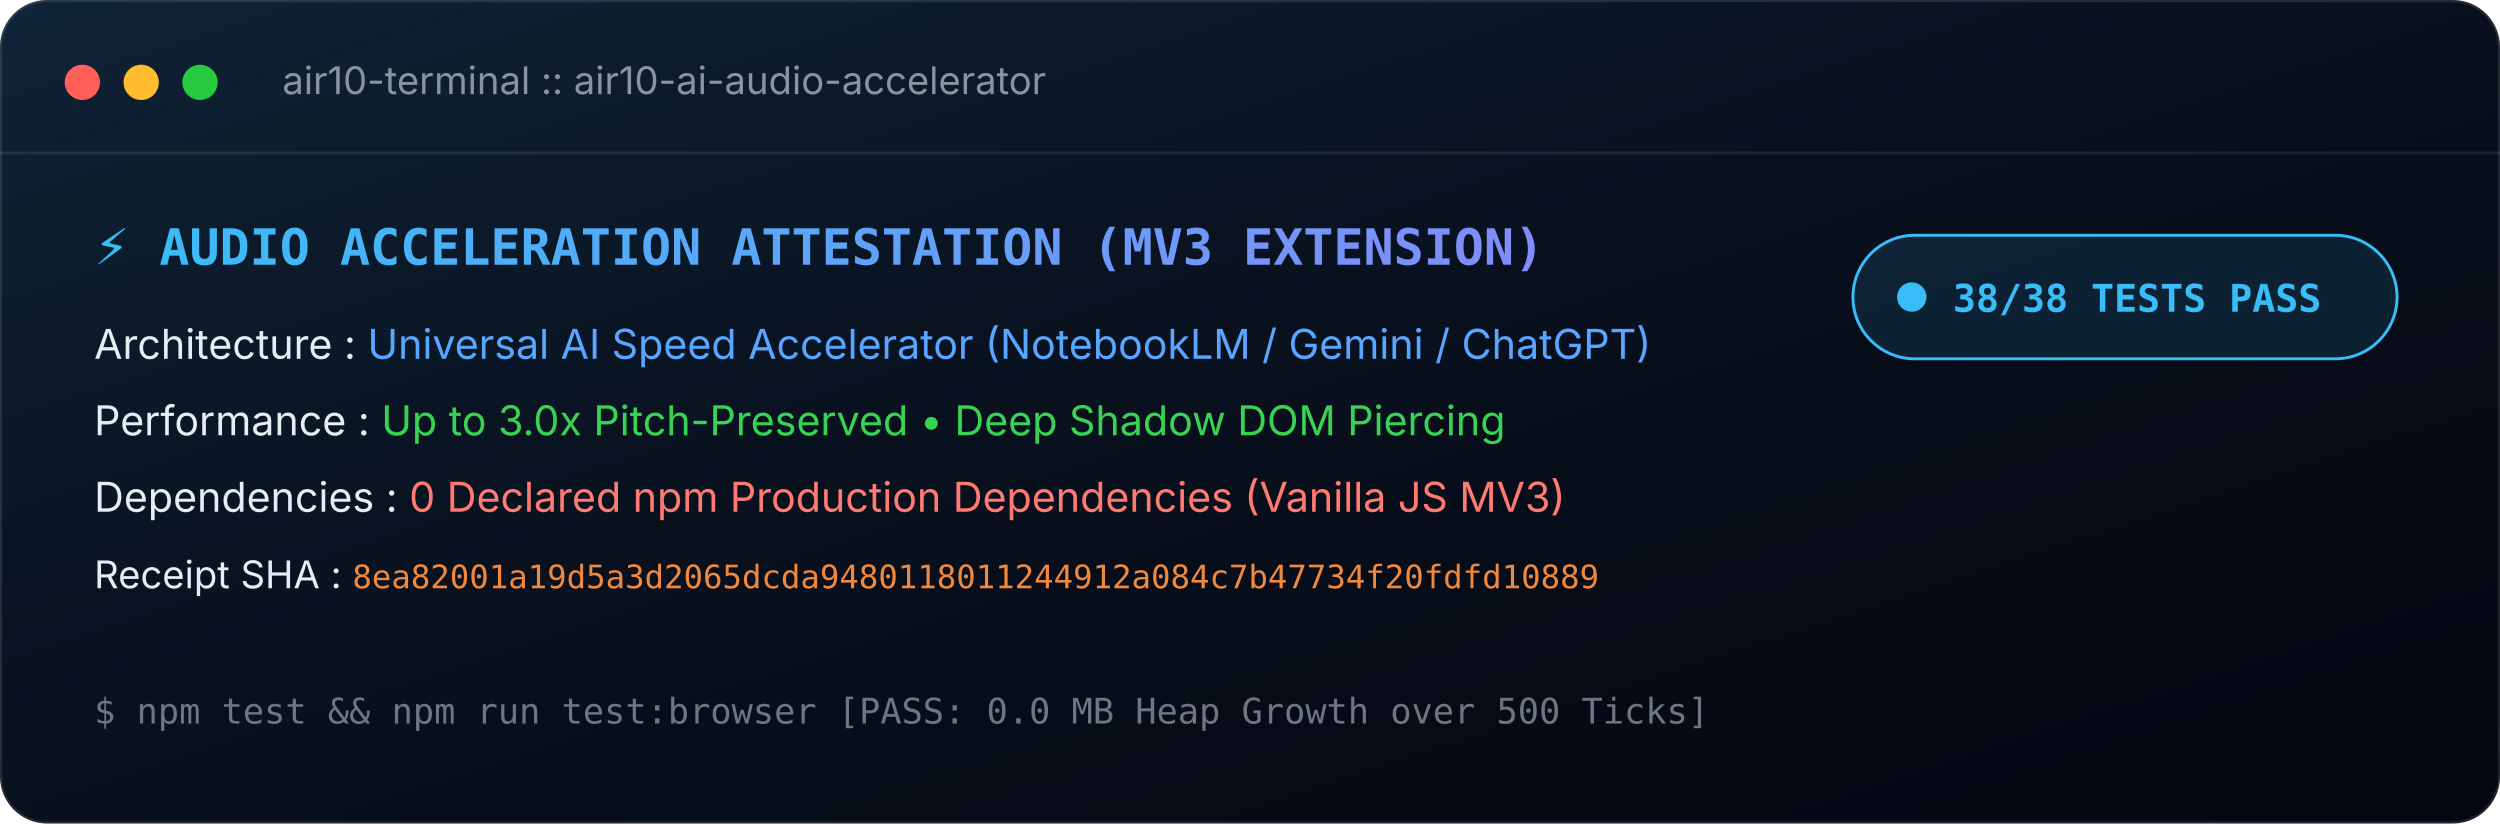
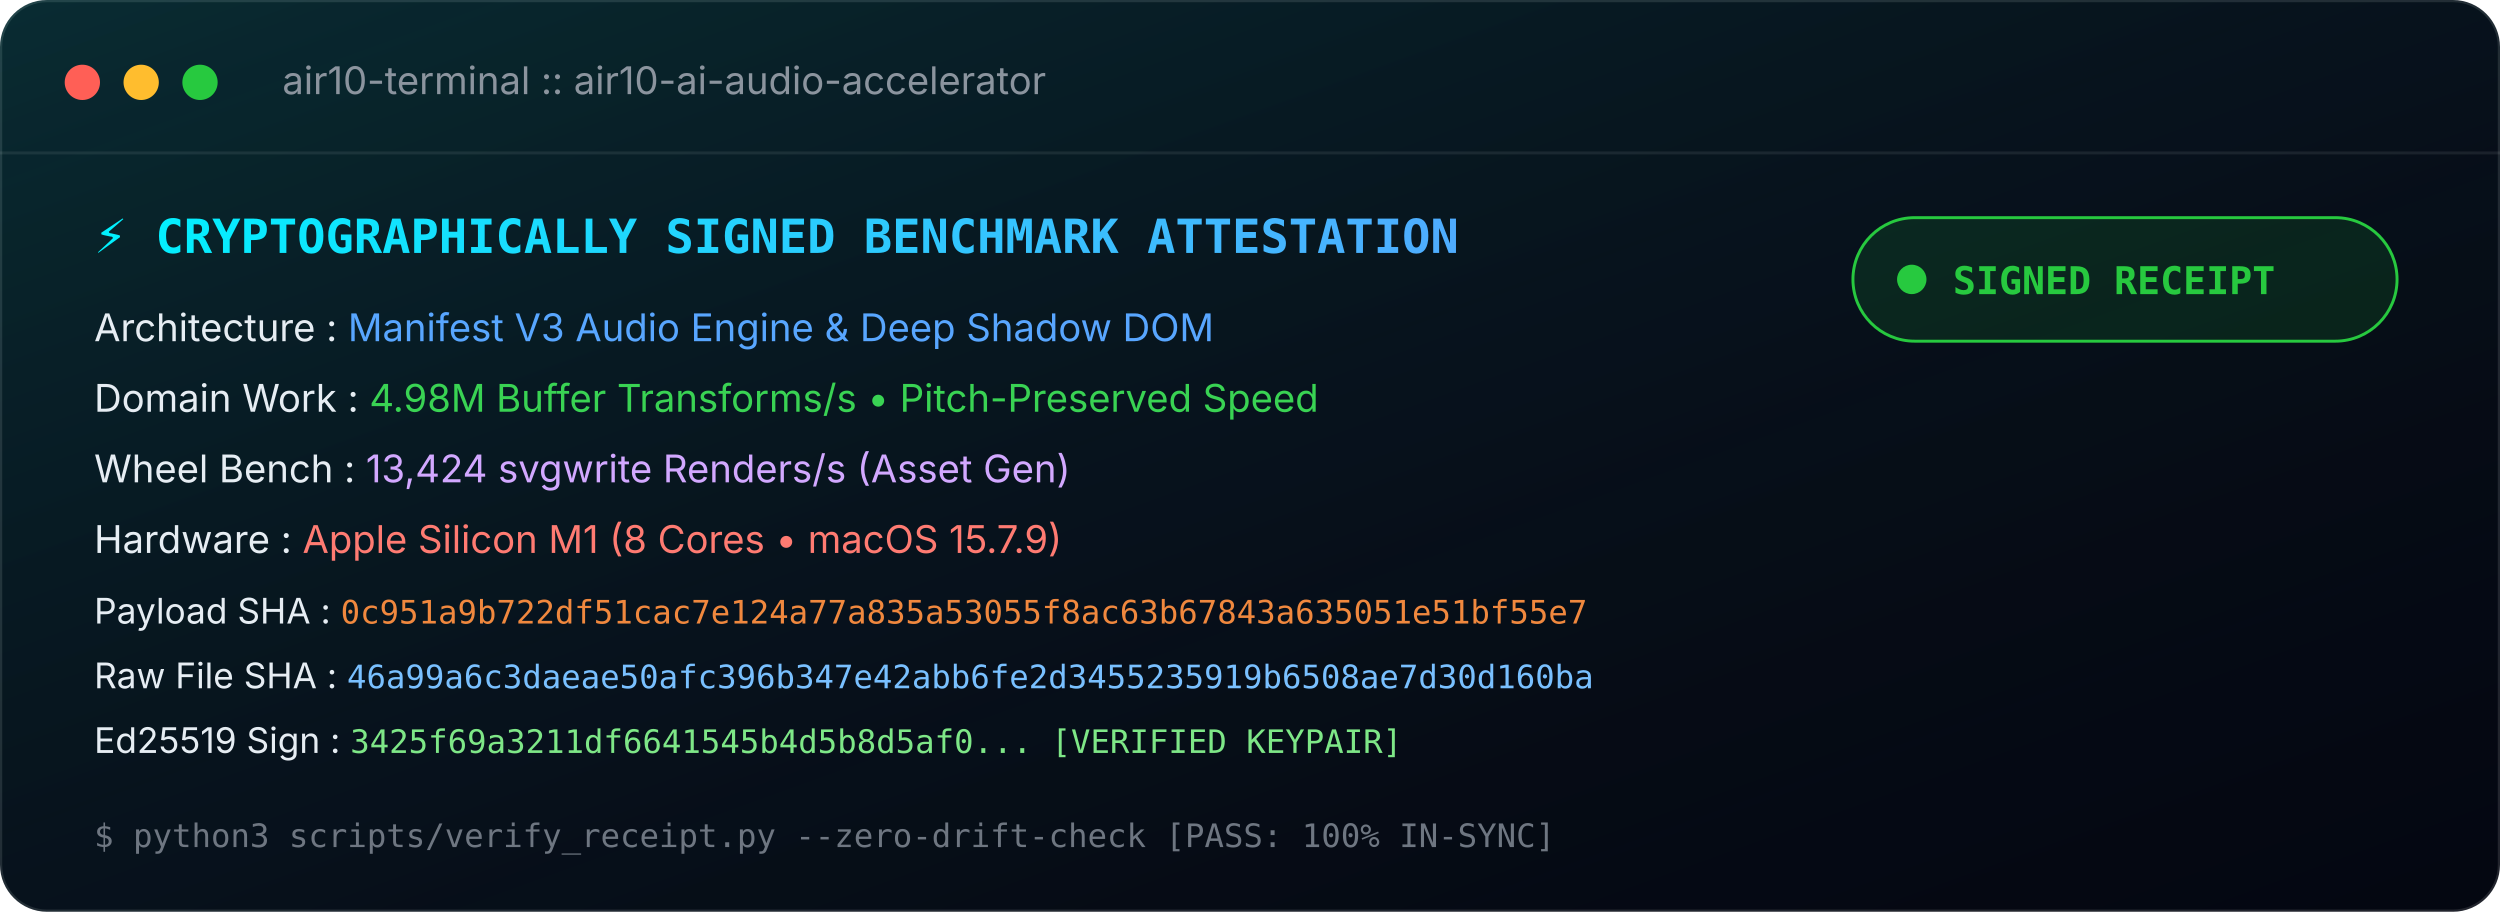
- <svg xmlns="http://www.w3.org/2000/svg" viewBox="0 0 850 280" width="100%" height="280">
+ <svg xmlns="http://www.w3.org/2000/svg" viewBox="0 0 850 310" width="100%" height="310">
  <defs>
    <linearGradient id="bg" x1="0%" y1="0%" x2="100%" y2="100%">
      <stop offset="0%" stop-color="#0a0f1d" />
      <stop offset="100%" stop-color="#040711" />
    </linearGradient>
    <linearGradient id="accent" x1="0%" y1="0%" x2="100%" y2="0%">
-       <stop offset="0%" stop-color="#38bdf8" />
-       <stop offset="100%" stop-color="#818cf8" />
+       <stop offset="0%" stop-color="#00f2fe" />
+       <stop offset="100%" stop-color="#4facfe" />
    </linearGradient>
    <linearGradient id="glow" x1="0%" y1="0%" x2="100%" y2="100%">
-       <stop offset="0%" stop-color="#38bdf8" stop-opacity="0.12" />
+       <stop offset="0%" stop-color="#00ffcc" stop-opacity="0.12" />
      <stop offset="100%" stop-color="#000000" stop-opacity="0" />
    </linearGradient>
  </defs>
-   <rect width="850" height="280" rx="16" fill="url(#bg)" stroke="rgba(255,255,255,0.12)" stroke-width="1.5" />
-   <rect width="850" height="280" rx="16" fill="url(#glow)" />
+   <rect width="850" height="310" rx="16" fill="url(#bg)" stroke="rgba(255,255,255,0.12)" stroke-width="1.5" />
+   <rect width="850" height="310" rx="16" fill="url(#glow)" />
  <circle cx="28" cy="28" r="6" fill="#ff5f56" />
  <circle cx="48" cy="28" r="6" fill="#ffbd2e" />
  <circle cx="68" cy="28" r="6" fill="#27c93f" />
  <text x="96" y="32" fill="#8b949e" font-family="-apple-system, BlinkMacSystemFont, monospace" font-size="13">air10-terminal :: air10-ai-audio-accelerator</text>
  <line x1="0" y1="52" x2="850" y2="52" stroke="rgba(255,255,255,0.08)" stroke-width="1" />
-   <text x="32" y="90" fill="url(#accent)" font-family="monospace" font-size="17" font-weight="bold">⚡ AUDIO ACCELERATION ATTESTATION (MV3 EXTENSION)</text>
-   <text x="32" y="122" fill="#e6edf3" font-family="-apple-system, BlinkMacSystemFont, monospace" font-size="14">Architecture : <tspan fill="#58a6ff">Universal AI Speed Accelerator (NotebookLM / Gemini / ChatGPT)</tspan>
+   <text x="32" y="86" fill="url(#accent)" font-family="monospace" font-size="16" font-weight="bold">⚡ CRYPTOGRAPHICALLY SIGNED BENCHMARK ATTESTATION</text>
+   <text x="32" y="116" fill="#e6edf3" font-family="-apple-system, BlinkMacSystemFont, monospace" font-size="13">Architecture : <tspan fill="#58a6ff">Manifest V3 Audio Engine &amp; Deep Shadow DOM</tspan>
  </text>
-   <text x="32" y="148" fill="#e6edf3" font-family="-apple-system, BlinkMacSystemFont, monospace" font-size="14">Performance  : <tspan fill="#39d353">Up to 3.0x Pitch-Preserved • Deep Shadow DOM Piercing</tspan>
+   <text x="32" y="140" fill="#e6edf3" font-family="-apple-system, BlinkMacSystemFont, monospace" font-size="13">Domain Work  : <tspan fill="#39d353">4.98M Buffer Transforms/s • Pitch-Preserved Speed</tspan>
  </text>
-   <text x="32" y="174" fill="#e6edf3" font-family="-apple-system, BlinkMacSystemFont, monospace" font-size="14">Dependencies : <tspan fill="#ff7b72">0 Declared npm Production Dependencies (Vanilla JS MV3)</tspan>
+   <text x="32" y="164" fill="#e6edf3" font-family="-apple-system, BlinkMacSystemFont, monospace" font-size="13">Wheel Bench  : <tspan fill="#d2a8ff">13,424 svgwrite Renders/s (Asset Gen)</tspan>
  </text>
-   <text x="32" y="200" fill="#e6edf3" font-family="-apple-system, BlinkMacSystemFont, monospace" font-size="13">Receipt SHA  : <tspan fill="#f0883e" font-family="monospace" font-size="11">8ea82001a19d5a3d2065dcda9480118011244912a084c7b47734f20fdfd10889</tspan>
+   <text x="32" y="188" fill="#e6edf3" font-family="-apple-system, BlinkMacSystemFont, monospace" font-size="13">Hardware     : <tspan fill="#ff7b72">Apple Silicon M1 (8 Cores • macOS 15.7.9)</tspan>
  </text>
-   <rect x="630" y="80" width="185" height="42" rx="21" fill="rgba(56, 189, 248, 0.12)" stroke="#38bdf8" stroke-width="1" />
-   <circle cx="650" cy="101" r="5" fill="#38bdf8" />
-   <text x="664" y="106" fill="#38bdf8" font-family="monospace" font-size="13" font-weight="bold">38/38 TESTS PASS</text>
-   <text x="32" y="246" fill="#6e7681" font-family="monospace" font-size="12">$ npm test &amp;&amp; npm run test:browser [PASS: 0.0 MB Heap Growth over 500 Ticks]</text>
+   <text x="32" y="212" fill="#e6edf3" font-family="-apple-system, BlinkMacSystemFont, monospace" font-size="12">Payload SHA  : <tspan fill="#f0883e" font-family="monospace" font-size="11">0c951a9b722df51cac7e124a77a835a53055f8ac63b67843a635051e51bf55e7</tspan>
+   </text>
+   <text x="32" y="234" fill="#e6edf3" font-family="-apple-system, BlinkMacSystemFont, monospace" font-size="12">Raw File SHA : <tspan fill="#79c0ff" font-family="monospace" font-size="11">46a99a6c3daeae50afc396b347e42abb6fe2d3455235919b6508ae7d30d160ba</tspan>
+   </text>
+   <text x="32" y="256" fill="#e6edf3" font-family="-apple-system, BlinkMacSystemFont, monospace" font-size="12">Ed25519 Sign : <tspan fill="#7ee787" font-family="monospace" font-size="11">3425f69a3211df6641545b4d5b8d5af0... [VERIFIED KEYPAIR]</tspan>
+   </text>
+   <rect x="630" y="74" width="185" height="42" rx="21" fill="rgba(39, 201, 63, 0.12)" stroke="#27c93f" stroke-width="1" />
+   <circle cx="650" cy="95" r="5" fill="#27c93f" />
+   <text x="664" y="100" fill="#27c93f" font-family="monospace" font-size="13" font-weight="bold">SIGNED RECEIPT</text>
+   <text x="32" y="288" fill="#6e7681" font-family="monospace" font-size="11">$ python3 scripts/verify_receipt.py --zero-drift-check [PASS: 100% IN-SYNC]</text>
</svg>
